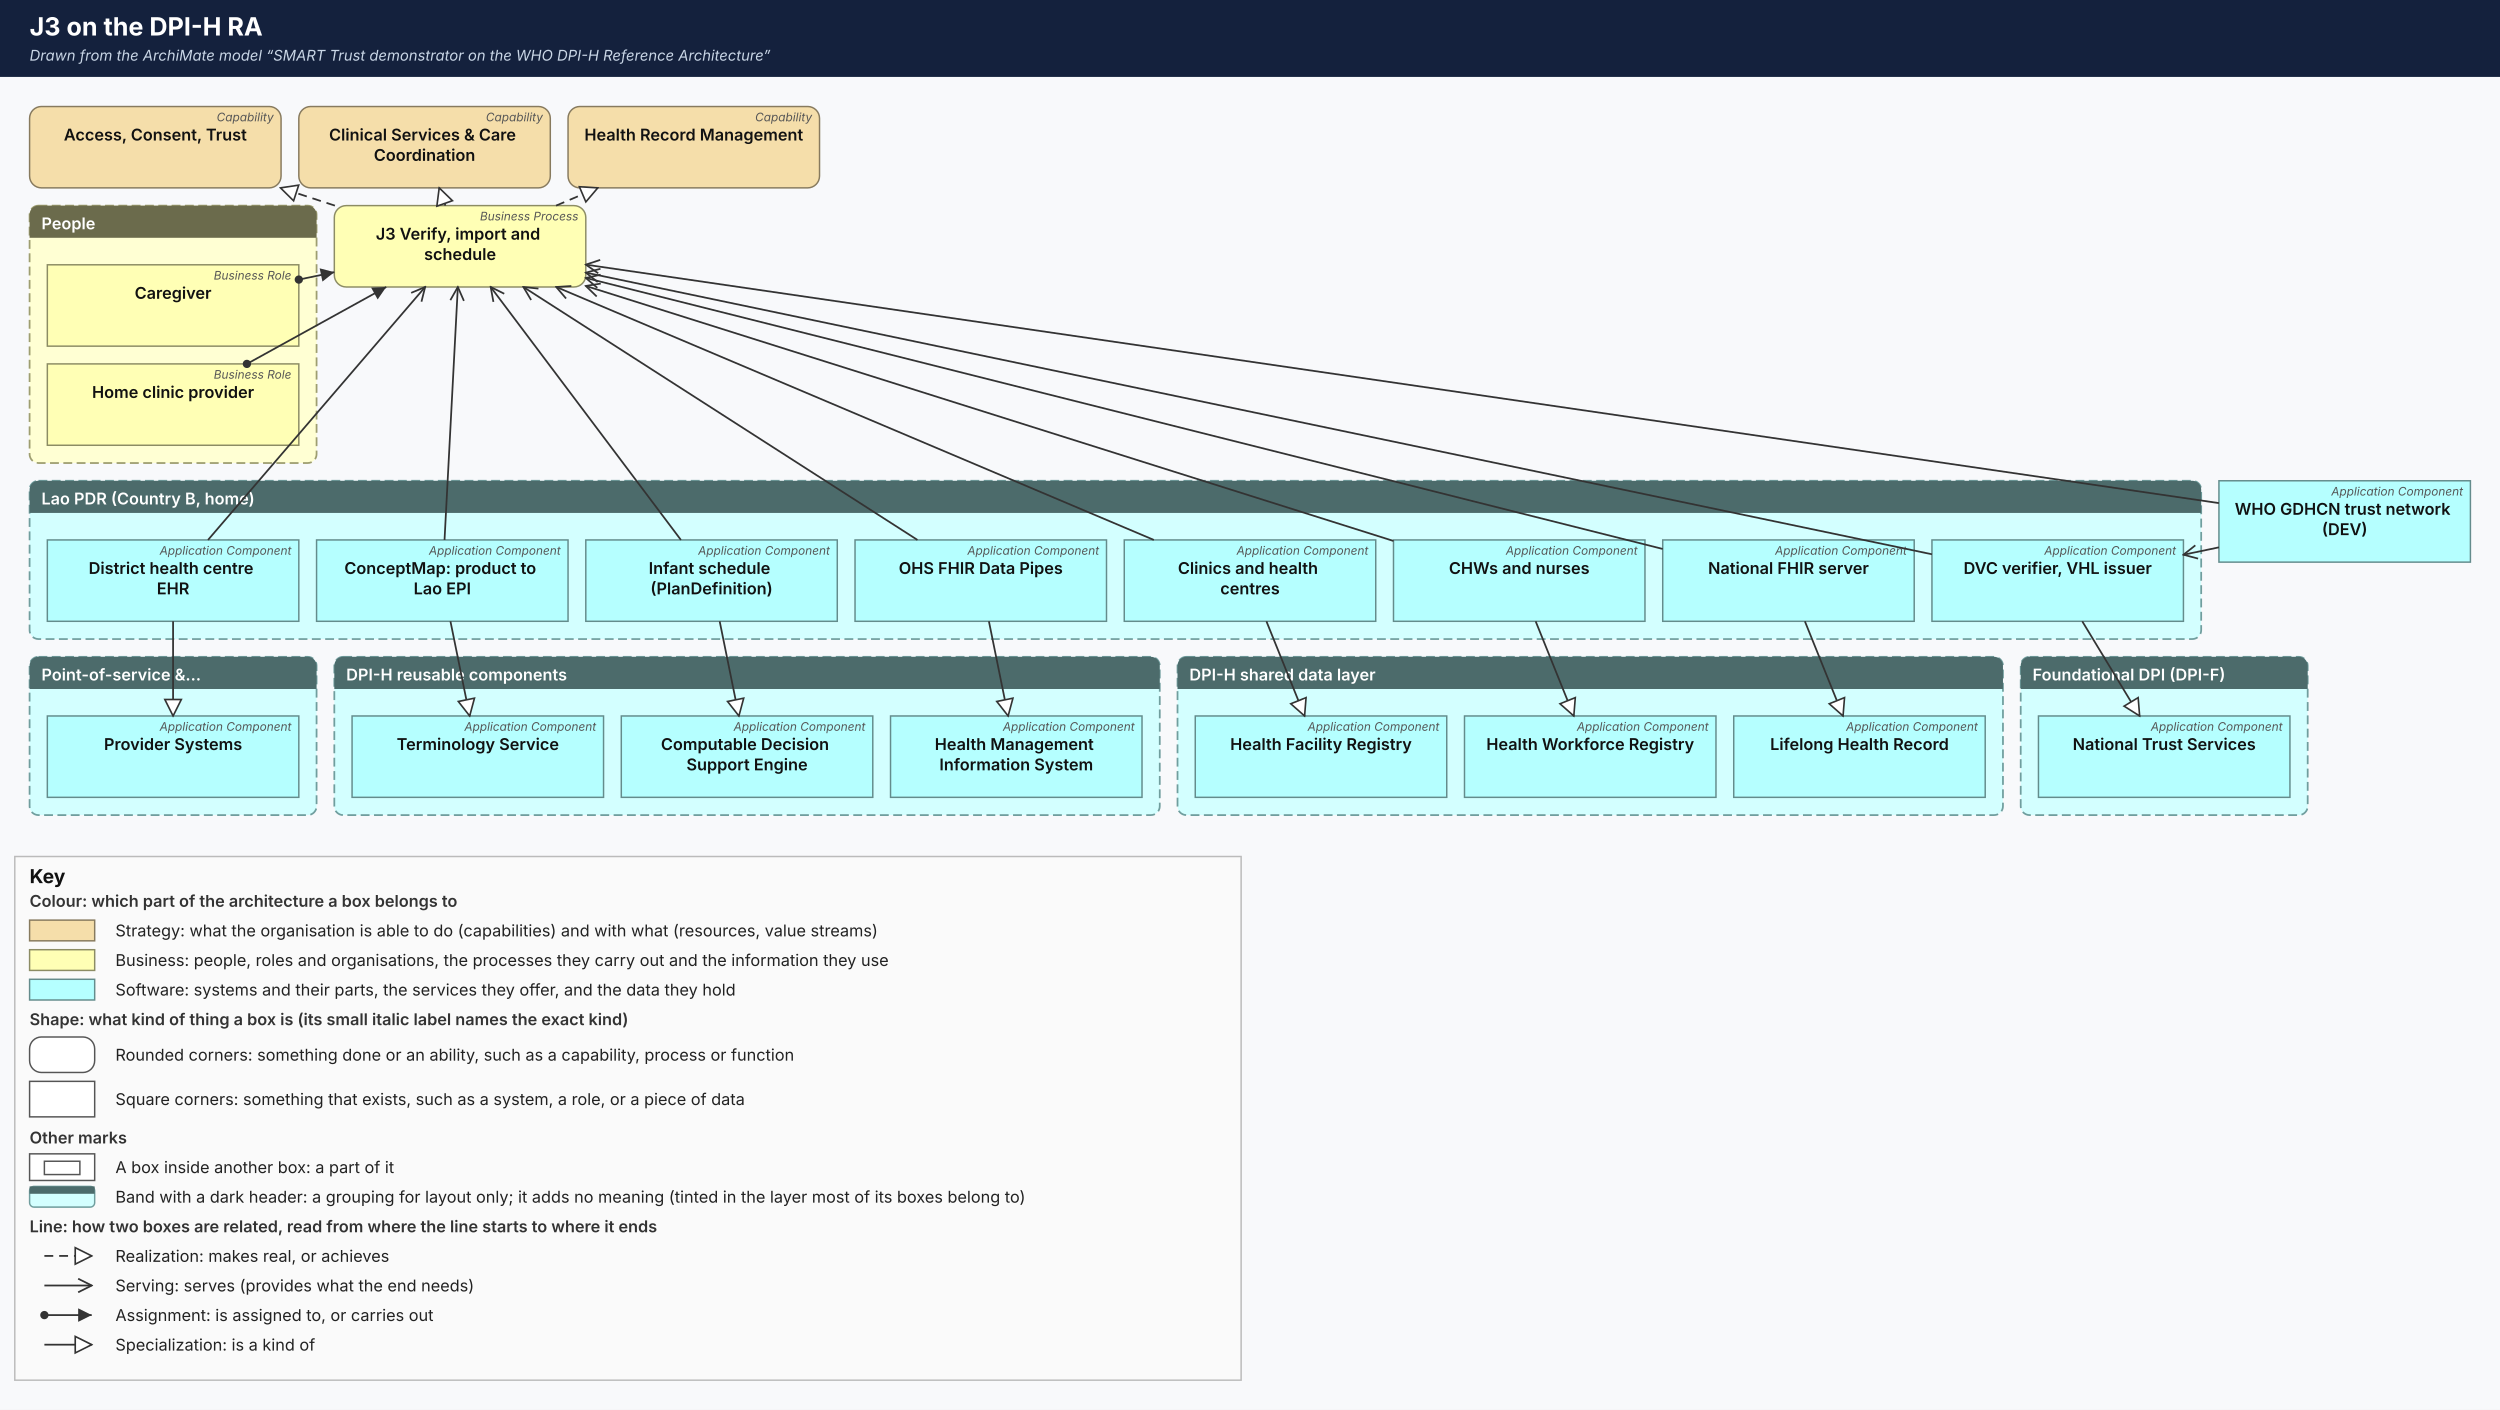
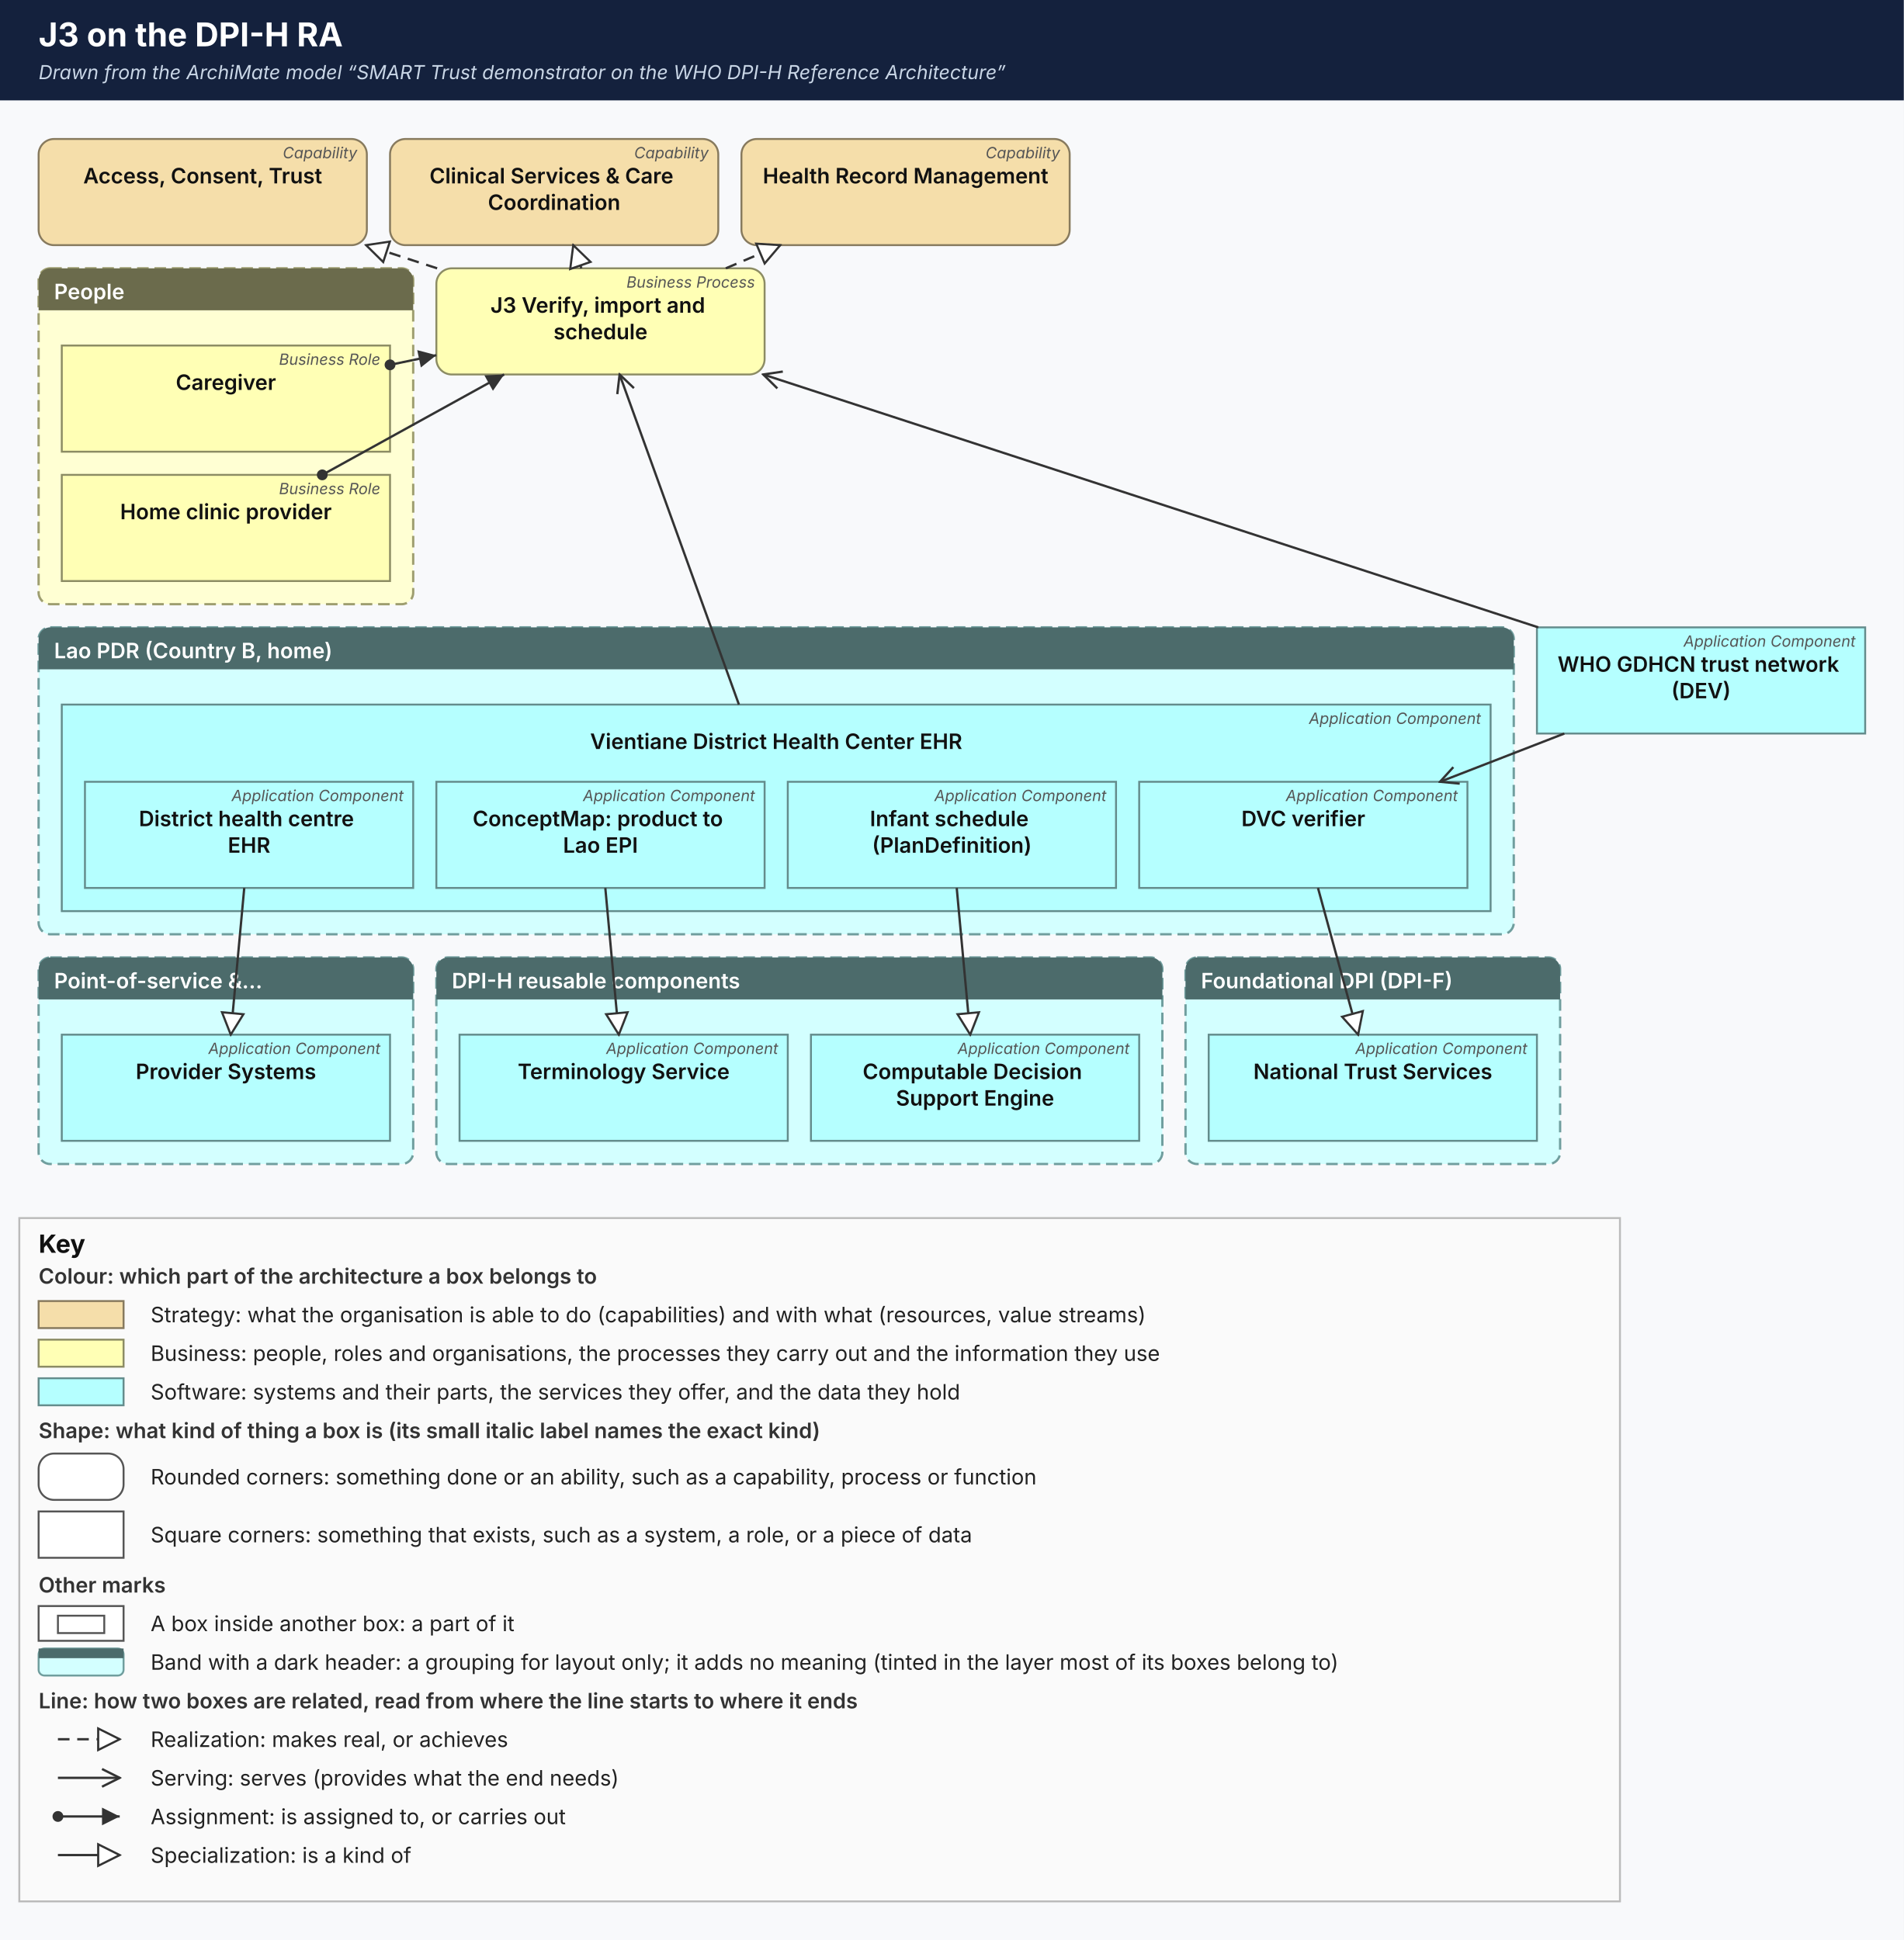
- <svg xmlns="http://www.w3.org/2000/svg" viewBox="4 -48 1690 953" width="1690" height="953" role="img" aria-labelledby="av-title">
+ <svg xmlns="http://www.w3.org/2000/svg" viewBox="4 -48 986 1005" width="986" height="1005" role="img" aria-labelledby="av-title">
  <style>
.av-name{font:600 11px Inter, "Segoe UI", system-ui, -apple-system, Helvetica, Arial, sans-serif;fill:#111}
.av-type{font:italic 8px Inter, "Segoe UI", system-ui, -apple-system, Helvetica, Arial, sans-serif;fill:#555}
.av-group{font:600 11px Inter, "Segoe UI", system-ui, -apple-system, Helvetica, Arial, sans-serif;fill:#333}
.av-note{font:10px Inter, "Segoe UI", system-ui, -apple-system, Helvetica, Arial, sans-serif;fill:#222}
.av-key{font:11px Inter, "Segoe UI", system-ui, -apple-system, Helvetica, Arial, sans-serif;fill:#222}
.av-keyh{font:600 11px Inter, "Segoe UI", system-ui, -apple-system, Helvetica, Arial, sans-serif;fill:#333}
.av-keyt{font:700 13px Inter, "Segoe UI", system-ui, -apple-system, Helvetica, Arial, sans-serif;fill:#111}
.av-rel{font:9px Inter, "Segoe UI", system-ui, -apple-system, Helvetica, Arial, sans-serif;fill:#333;paint-order:stroke;stroke:#fff;stroke-width:3px}
a:hover rect,a:hover polygon,a:focus rect,a:focus polygon{stroke:#06c;stroke-width:2.5}
</style>
  <defs>
    <marker id="arrow-open" viewBox="0 0 12 12" refX="11" refY="6" markerWidth="11" markerHeight="11" orient="auto-start-reverse" markerUnits="userSpaceOnUse">
      <path d="M1 1 L11 6 L1 11" fill="none" stroke="#333" stroke-width="1.3" />
    </marker>
    <marker id="arrow-filled" viewBox="0 0 12 12" refX="11" refY="6" markerWidth="11" markerHeight="11" orient="auto-start-reverse" markerUnits="userSpaceOnUse">
      <path d="M1 1 L11 6 L1 11 Z" fill="#333" />
    </marker>
    <marker id="arrow-small" viewBox="0 0 10 10" refX="9" refY="5" markerWidth="8" markerHeight="8" orient="auto-start-reverse" markerUnits="userSpaceOnUse">
      <path d="M1 1 L9 5 L1 9" fill="none" stroke="#333" stroke-width="1.2" />
    </marker>
    <marker id="triangle-hollow" viewBox="0 0 14 14" refX="13" refY="7" markerWidth="13" markerHeight="13" orient="auto-start-reverse" markerUnits="userSpaceOnUse">
      <path d="M1 1 L13 7 L1 13 Z" fill="#fff" stroke="#333" stroke-width="1.2" />
    </marker>
    <marker id="diamond-filled" viewBox="0 0 16 10" refX="1" refY="5" markerWidth="16" markerHeight="10" orient="auto-start-reverse" markerUnits="userSpaceOnUse">
      <path d="M1 5 L8 1 L15 5 L8 9 Z" fill="#333" />
    </marker>
    <marker id="diamond-hollow" viewBox="0 0 16 10" refX="1" refY="5" markerWidth="16" markerHeight="10" orient="auto-start-reverse" markerUnits="userSpaceOnUse">
      <path d="M1 5 L8 1 L15 5 L8 9 Z" fill="#fff" stroke="#333" stroke-width="1.2" />
    </marker>
    <marker id="dot" viewBox="0 0 8 8" refX="4" refY="4" markerWidth="7" markerHeight="7" orient="auto" markerUnits="userSpaceOnUse">
      <circle cx="4" cy="4" r="3.2" fill="#333" />
    </marker>
    <pattern id="missing" width="8" height="8" patternUnits="userSpaceOnUse" patternTransform="rotate(45)">
      <rect width="8" height="8" fill="#fff" />
      <line x1="0" y1="0" x2="0" y2="8" stroke="#d33" stroke-width="2" />
    </pattern>
  </defs>
-   <rect x="4" y="-48" width="1690" height="953" fill="#f8f9fb" />
-   <rect x="4" y="-48" width="1690" height="52" fill="#14213d" />
+   <rect x="4" y="-48" width="986" height="1005" fill="#f8f9fb" />
+   <rect x="4" y="-48" width="986" height="52" fill="#14213d" />
  <text x="24" y="-24" style="font:700 17px Inter, &quot;Segoe UI&quot;, system-ui, -apple-system, Helvetica, Arial, sans-serif;fill:#fff">J3 on the DPI-H RA</text>
  <text x="24" y="-7" style="font:italic 10px Inter, &quot;Segoe UI&quot;, system-ui, -apple-system, Helvetica, Arial, sans-serif;fill:#c9d6e6">Drawn from the ArchiMate model “SMART Trust demonstrator on the WHO DPI-H Reference Architecture”</text>
  <a href="../../../en/smart-trust-demo/archimate/0.1.0/elements/access-consent-trust/" target="_top">
    <rect x="24" y="24" width="170" height="55" rx="8" fill="#f5deaa" stroke="#877a5e" stroke-width="1" />
    <text class="av-type" x="189" y="34" text-anchor="end">Capability</text>
    <text class="av-name" x="109" y="47" text-anchor="middle">
      <tspan x="109" dy="0">Access, Consent, Trust</tspan>
    </text>
  </a>
  <a href="../../../en/smart-trust-demo/archimate/0.1.0/elements/clinical-services-care-coordination/" target="_top">
    <rect x="206" y="24" width="170" height="55" rx="8" fill="#f5deaa" stroke="#877a5e" stroke-width="1" />
    <text class="av-type" x="371" y="34" text-anchor="end">Capability</text>
    <text class="av-name" x="291" y="47" text-anchor="middle">
      <tspan x="291" dy="0">Clinical Services &amp; Care</tspan>
      <tspan x="291" dy="13.75">Coordination</tspan>
    </text>
  </a>
  <a href="../../../en/smart-trust-demo/archimate/0.1.0/elements/health-record-management/" target="_top">
    <rect x="388" y="24" width="170" height="55" rx="8" fill="#f5deaa" stroke="#877a5e" stroke-width="1" />
    <text class="av-type" x="553" y="34" text-anchor="end">Capability</text>
    <text class="av-name" x="473" y="47" text-anchor="middle">
      <tspan x="473" dy="0">Health Record Management</tspan>
    </text>
  </a>
  <a href="../../../en/smart-trust-demo/archimate/0.1.0/elements/people/" target="_top">
    <rect x="24" y="91" width="194" height="174" rx="6" fill="#ffffd3" stroke="#9e9e70" stroke-width="1.2" stroke-dasharray="6 3" />
    <path d="M24 97 a6 6 0 0 1 6 -6 h182 a6 6 0 0 1 6 6 v15.75 h-194 z" fill="#6b6b4c" />
    <text class="av-group" x="32" y="107" style="fill:#fff">People</text>
  </a>
  <a href="../../../en/smart-trust-demo/archimate/0.1.0/elements/caregiver/" target="_top">
    <rect x="36" y="131" width="170" height="55" fill="#ffffb5" stroke="#8c8c64" stroke-width="1" />
    <text class="av-type" x="201" y="141" text-anchor="end">Business Role</text>
    <text class="av-name" x="121" y="154" text-anchor="middle">
      <tspan x="121" dy="0">Caregiver</tspan>
    </text>
  </a>
  <a href="../../../en/smart-trust-demo/archimate/0.1.0/elements/home-clinic-provider/" target="_top">
    <rect x="36" y="198" width="170" height="55" fill="#ffffb5" stroke="#8c8c64" stroke-width="1" />
    <text class="av-type" x="201" y="208" text-anchor="end">Business Role</text>
    <text class="av-name" x="121" y="221" text-anchor="middle">
      <tspan x="121" dy="0">Home clinic provider</tspan>
    </text>
  </a>
  <a href="../../../en/smart-trust-demo/archimate/0.1.0/elements/j3-verify-import-and-schedule/" target="_top">
    <rect x="230" y="91" width="170" height="55" rx="8" fill="#ffffb5" stroke="#8c8c64" stroke-width="1" />
    <text class="av-type" x="395" y="101" text-anchor="end">Business Process</text>
    <text class="av-name" x="315" y="114" text-anchor="middle">
      <tspan x="315" dy="0">J3 Verify, import and</tspan>
      <tspan x="315" dy="13.75">schedule</tspan>
    </text>
  </a>
  <a href="../../../en/smart-trust-demo/archimate/0.1.0/elements/lao-pdr-country-b-home/" target="_top">
-     <rect x="24" y="277" width="1468" height="107" rx="6" fill="#d3ffff" stroke="#709e9e" stroke-width="1.2" stroke-dasharray="6 3" />
-     <path d="M24 283 a6 6 0 0 1 6 -6 h1456 a6 6 0 0 1 6 6 v15.75 h-1468 z" fill="#4c6b6b" />
+     <rect x="24" y="277" width="764" height="159" rx="6" fill="#d3ffff" stroke="#709e9e" stroke-width="1.2" stroke-dasharray="6 3" />
+     <path d="M24 283 a6 6 0 0 1 6 -6 h752 a6 6 0 0 1 6 6 v15.75 h-764 z" fill="#4c6b6b" />
    <text class="av-group" x="32" y="293" style="fill:#fff">Lao PDR (Country B, home)</text>
  </a>
+   <a href="../../../en/smart-trust-demo/archimate/0.1.0/elements/vientiane-district-health-center-ehr/" target="_top">
+     <rect x="36" y="317" width="740" height="107" fill="#b5ffff" stroke="#648c8c" stroke-width="1" />
+     <text class="av-type" x="771" y="327" text-anchor="end">Application Component</text>
+     <text class="av-name" x="406" y="340" text-anchor="middle">
+       <tspan x="406" dy="0">Vientiane District Health Center EHR</tspan>
+     </text>
+   </a>
  <a href="../../../en/smart-trust-demo/archimate/0.1.0/elements/district-health-centre-ehr/" target="_top">
-     <rect x="36" y="317" width="170" height="55" fill="#b5ffff" stroke="#648c8c" stroke-width="1" />
-     <text class="av-type" x="201" y="327" text-anchor="end">Application Component</text>
-     <text class="av-name" x="121" y="340" text-anchor="middle">
-       <tspan x="121" dy="0">District health centre</tspan>
-       <tspan x="121" dy="13.75">EHR</tspan>
+     <rect x="48" y="357" width="170" height="55" fill="#b5ffff" stroke="#648c8c" stroke-width="1" />
+     <text class="av-type" x="213" y="367" text-anchor="end">Application Component</text>
+     <text class="av-name" x="133" y="380" text-anchor="middle">
+       <tspan x="133" dy="0">District health centre</tspan>
+       <tspan x="133" dy="13.75">EHR</tspan>
    </text>
  </a>
  <a href="../../../en/smart-trust-demo/archimate/0.1.0/elements/conceptmap-product-to-lao-epi/" target="_top">
-     <rect x="218" y="317" width="170" height="55" fill="#b5ffff" stroke="#648c8c" stroke-width="1" />
-     <text class="av-type" x="383" y="327" text-anchor="end">Application Component</text>
-     <text class="av-name" x="303" y="340" text-anchor="middle">
-       <tspan x="303" dy="0">ConceptMap: product to</tspan>
-       <tspan x="303" dy="13.75">Lao EPI</tspan>
+     <rect x="230" y="357" width="170" height="55" fill="#b5ffff" stroke="#648c8c" stroke-width="1" />
+     <text class="av-type" x="395" y="367" text-anchor="end">Application Component</text>
+     <text class="av-name" x="315" y="380" text-anchor="middle">
+       <tspan x="315" dy="0">ConceptMap: product to</tspan>
+       <tspan x="315" dy="13.75">Lao EPI</tspan>
    </text>
  </a>
  <a href="../../../en/smart-trust-demo/archimate/0.1.0/elements/infant-schedule-plandefinition/" target="_top">
-     <rect x="400" y="317" width="170" height="55" fill="#b5ffff" stroke="#648c8c" stroke-width="1" />
-     <text class="av-type" x="565" y="327" text-anchor="end">Application Component</text>
-     <text class="av-name" x="485" y="340" text-anchor="middle">
-       <tspan x="485" dy="0">Infant schedule</tspan>
-       <tspan x="485" dy="13.75">(PlanDefinition)</tspan>
-     </text>
-   </a>
-   <a href="../../../en/smart-trust-demo/archimate/0.1.0/elements/ohs-fhir-data-pipes/" target="_top">
-     <rect x="582" y="317" width="170" height="55" fill="#b5ffff" stroke="#648c8c" stroke-width="1" />
-     <text class="av-type" x="747" y="327" text-anchor="end">Application Component</text>
-     <text class="av-name" x="667" y="340" text-anchor="middle">
-       <tspan x="667" dy="0">OHS FHIR Data Pipes</tspan>
-     </text>
-   </a>
-   <a href="../../../en/smart-trust-demo/archimate/0.1.0/elements/clinics-and-health-centres/" target="_top">
-     <rect x="764" y="317" width="170" height="55" fill="#b5ffff" stroke="#648c8c" stroke-width="1" />
-     <text class="av-type" x="929" y="327" text-anchor="end">Application Component</text>
-     <text class="av-name" x="849" y="340" text-anchor="middle">
-       <tspan x="849" dy="0">Clinics and health</tspan>
-       <tspan x="849" dy="13.75">centres</tspan>
-     </text>
-   </a>
-   <a href="../../../en/smart-trust-demo/archimate/0.1.0/elements/chws-and-nurses/" target="_top">
-     <rect x="946" y="317" width="170" height="55" fill="#b5ffff" stroke="#648c8c" stroke-width="1" />
-     <text class="av-type" x="1111" y="327" text-anchor="end">Application Component</text>
-     <text class="av-name" x="1031" y="340" text-anchor="middle">
-       <tspan x="1031" dy="0">CHWs and nurses</tspan>
-     </text>
-   </a>
-   <a href="../../../en/smart-trust-demo/archimate/0.1.0/elements/national-fhir-server/" target="_top">
-     <rect x="1128" y="317" width="170" height="55" fill="#b5ffff" stroke="#648c8c" stroke-width="1" />
-     <text class="av-type" x="1293" y="327" text-anchor="end">Application Component</text>
-     <text class="av-name" x="1213" y="340" text-anchor="middle">
-       <tspan x="1213" dy="0">National FHIR server</tspan>
-     </text>
-   </a>
-   <a href="../../../en/smart-trust-demo/archimate/0.1.0/elements/dvc-verifier-vhl-issuer/" target="_top">
-     <rect x="1310" y="317" width="170" height="55" fill="#b5ffff" stroke="#648c8c" stroke-width="1" />
-     <text class="av-type" x="1475" y="327" text-anchor="end">Application Component</text>
-     <text class="av-name" x="1395" y="340" text-anchor="middle">
-       <tspan x="1395" dy="0">DVC verifier, VHL issuer</tspan>
+     <rect x="412" y="357" width="170" height="55" fill="#b5ffff" stroke="#648c8c" stroke-width="1" />
+     <text class="av-type" x="577" y="367" text-anchor="end">Application Component</text>
+     <text class="av-name" x="497" y="380" text-anchor="middle">
+       <tspan x="497" dy="0">Infant schedule</tspan>
+       <tspan x="497" dy="13.75">(PlanDefinition)</tspan>
+     </text>
+   </a>
+   <a href="../../../en/smart-trust-demo/archimate/0.1.0/elements/dvc-verifier/" target="_top">
+     <rect x="594" y="357" width="170" height="55" fill="#b5ffff" stroke="#648c8c" stroke-width="1" />
+     <text class="av-type" x="759" y="367" text-anchor="end">Application Component</text>
+     <text class="av-name" x="679" y="380" text-anchor="middle">
+       <tspan x="679" dy="0">DVC verifier</tspan>
    </text>
  </a>
  <a href="../../../en/smart-trust-demo/archimate/0.1.0/elements/who-gdhcn-trust-network-dev/" target="_top">
-     <rect x="1504" y="277" width="170" height="55" fill="#b5ffff" stroke="#648c8c" stroke-width="1" />
-     <text class="av-type" x="1669" y="287" text-anchor="end">Application Component</text>
-     <text class="av-name" x="1589" y="300" text-anchor="middle">
-       <tspan x="1589" dy="0">WHO GDHCN trust network</tspan>
-       <tspan x="1589" dy="13.75">(DEV)</tspan>
+     <rect x="800" y="277" width="170" height="55" fill="#b5ffff" stroke="#648c8c" stroke-width="1" />
+     <text class="av-type" x="965" y="287" text-anchor="end">Application Component</text>
+     <text class="av-name" x="885" y="300" text-anchor="middle">
+       <tspan x="885" dy="0">WHO GDHCN trust network</tspan>
+       <tspan x="885" dy="13.75">(DEV)</tspan>
    </text>
  </a>
  <a href="../../../en/smart-trust-demo/archimate/0.1.0/elements/point-of-service-functional-applications/" target="_top">
-     <rect x="24" y="396" width="194" height="107" rx="6" fill="#d3ffff" stroke="#709e9e" stroke-width="1.2" stroke-dasharray="6 3" />
-     <path d="M24 402 a6 6 0 0 1 6 -6 h182 a6 6 0 0 1 6 6 v15.75 h-194 z" fill="#4c6b6b" />
-     <text class="av-group" x="32" y="412" style="fill:#fff">Point-of-service &amp;…</text>
+     <rect x="24" y="448" width="194" height="107" rx="6" fill="#d3ffff" stroke="#709e9e" stroke-width="1.2" stroke-dasharray="6 3" />
+     <path d="M24 454 a6 6 0 0 1 6 -6 h182 a6 6 0 0 1 6 6 v15.75 h-194 z" fill="#4c6b6b" />
+     <text class="av-group" x="32" y="464" style="fill:#fff">Point-of-service &amp;…</text>
  </a>
  <a href="../../../en/smart-trust-demo/archimate/0.1.0/elements/provider-systems/" target="_top">
-     <rect x="36" y="436" width="170" height="55" fill="#b5ffff" stroke="#648c8c" stroke-width="1" />
-     <text class="av-type" x="201" y="446" text-anchor="end">Application Component</text>
-     <text class="av-name" x="121" y="459" text-anchor="middle">
+     <rect x="36" y="488" width="170" height="55" fill="#b5ffff" stroke="#648c8c" stroke-width="1" />
+     <text class="av-type" x="201" y="498" text-anchor="end">Application Component</text>
+     <text class="av-name" x="121" y="511" text-anchor="middle">
      <tspan x="121" dy="0">Provider Systems</tspan>
    </text>
  </a>
  <a href="../../../en/smart-trust-demo/archimate/0.1.0/elements/dpi-h-reusable-components/" target="_top">
-     <rect x="230" y="396" width="558" height="107" rx="6" fill="#d3ffff" stroke="#709e9e" stroke-width="1.2" stroke-dasharray="6 3" />
-     <path d="M230 402 a6 6 0 0 1 6 -6 h546 a6 6 0 0 1 6 6 v15.75 h-558 z" fill="#4c6b6b" />
-     <text class="av-group" x="238" y="412" style="fill:#fff">DPI-H reusable components</text>
+     <rect x="230" y="448" width="376" height="107" rx="6" fill="#d3ffff" stroke="#709e9e" stroke-width="1.2" stroke-dasharray="6 3" />
+     <path d="M230 454 a6 6 0 0 1 6 -6 h364 a6 6 0 0 1 6 6 v15.75 h-376 z" fill="#4c6b6b" />
+     <text class="av-group" x="238" y="464" style="fill:#fff">DPI-H reusable components</text>
  </a>
  <a href="../../../en/smart-trust-demo/archimate/0.1.0/elements/terminology-service/" target="_top">
-     <rect x="242" y="436" width="170" height="55" fill="#b5ffff" stroke="#648c8c" stroke-width="1" />
-     <text class="av-type" x="407" y="446" text-anchor="end">Application Component</text>
-     <text class="av-name" x="327" y="459" text-anchor="middle">
+     <rect x="242" y="488" width="170" height="55" fill="#b5ffff" stroke="#648c8c" stroke-width="1" />
+     <text class="av-type" x="407" y="498" text-anchor="end">Application Component</text>
+     <text class="av-name" x="327" y="511" text-anchor="middle">
      <tspan x="327" dy="0">Terminology Service</tspan>
    </text>
  </a>
  <a href="../../../en/smart-trust-demo/archimate/0.1.0/elements/computable-decision-support-engine/" target="_top">
-     <rect x="424" y="436" width="170" height="55" fill="#b5ffff" stroke="#648c8c" stroke-width="1" />
-     <text class="av-type" x="589" y="446" text-anchor="end">Application Component</text>
-     <text class="av-name" x="509" y="459" text-anchor="middle">
+     <rect x="424" y="488" width="170" height="55" fill="#b5ffff" stroke="#648c8c" stroke-width="1" />
+     <text class="av-type" x="589" y="498" text-anchor="end">Application Component</text>
+     <text class="av-name" x="509" y="511" text-anchor="middle">
      <tspan x="509" dy="0">Computable Decision</tspan>
      <tspan x="509" dy="13.75">Support Engine</tspan>
    </text>
  </a>
-   <a href="../../../en/smart-trust-demo/archimate/0.1.0/elements/health-management-information-system/" target="_top">
-     <rect x="606" y="436" width="170" height="55" fill="#b5ffff" stroke="#648c8c" stroke-width="1" />
-     <text class="av-type" x="771" y="446" text-anchor="end">Application Component</text>
-     <text class="av-name" x="691" y="459" text-anchor="middle">
-       <tspan x="691" dy="0">Health Management</tspan>
-       <tspan x="691" dy="13.75">Information System</tspan>
-     </text>
-   </a>
-   <a href="../../../en/smart-trust-demo/archimate/0.1.0/elements/dpi-h-shared-data-layer/" target="_top">
-     <rect x="800" y="396" width="558" height="107" rx="6" fill="#d3ffff" stroke="#709e9e" stroke-width="1.2" stroke-dasharray="6 3" />
-     <path d="M800 402 a6 6 0 0 1 6 -6 h546 a6 6 0 0 1 6 6 v15.75 h-558 z" fill="#4c6b6b" />
-     <text class="av-group" x="808" y="412" style="fill:#fff">DPI-H shared data layer</text>
-   </a>
-   <a href="../../../en/smart-trust-demo/archimate/0.1.0/elements/health-facility-registry/" target="_top">
-     <rect x="812" y="436" width="170" height="55" fill="#b5ffff" stroke="#648c8c" stroke-width="1" />
-     <text class="av-type" x="977" y="446" text-anchor="end">Application Component</text>
-     <text class="av-name" x="897" y="459" text-anchor="middle">
-       <tspan x="897" dy="0">Health Facility Registry</tspan>
-     </text>
-   </a>
-   <a href="../../../en/smart-trust-demo/archimate/0.1.0/elements/health-workforce-registry/" target="_top">
-     <rect x="994" y="436" width="170" height="55" fill="#b5ffff" stroke="#648c8c" stroke-width="1" />
-     <text class="av-type" x="1159" y="446" text-anchor="end">Application Component</text>
-     <text class="av-name" x="1079" y="459" text-anchor="middle">
-       <tspan x="1079" dy="0">Health Workforce Registry</tspan>
-     </text>
-   </a>
-   <a href="../../../en/smart-trust-demo/archimate/0.1.0/elements/lifelong-health-record/" target="_top">
-     <rect x="1176" y="436" width="170" height="55" fill="#b5ffff" stroke="#648c8c" stroke-width="1" />
-     <text class="av-type" x="1341" y="446" text-anchor="end">Application Component</text>
-     <text class="av-name" x="1261" y="459" text-anchor="middle">
-       <tspan x="1261" dy="0">Lifelong Health Record</tspan>
-     </text>
-   </a>
  <a href="../../../en/smart-trust-demo/archimate/0.1.0/elements/foundational-dpi-dpi-f/" target="_top">
-     <rect x="1370" y="396" width="194" height="107" rx="6" fill="#d3ffff" stroke="#709e9e" stroke-width="1.2" stroke-dasharray="6 3" />
-     <path d="M1370 402 a6 6 0 0 1 6 -6 h182 a6 6 0 0 1 6 6 v15.75 h-194 z" fill="#4c6b6b" />
-     <text class="av-group" x="1378" y="412" style="fill:#fff">Foundational DPI (DPI-F)</text>
+     <rect x="618" y="448" width="194" height="107" rx="6" fill="#d3ffff" stroke="#709e9e" stroke-width="1.2" stroke-dasharray="6 3" />
+     <path d="M618 454 a6 6 0 0 1 6 -6 h182 a6 6 0 0 1 6 6 v15.75 h-194 z" fill="#4c6b6b" />
+     <text class="av-group" x="626" y="464" style="fill:#fff">Foundational DPI (DPI-F)</text>
  </a>
  <a href="../../../en/smart-trust-demo/archimate/0.1.0/elements/national-trust-services/" target="_top">
-     <rect x="1382" y="436" width="170" height="55" fill="#b5ffff" stroke="#648c8c" stroke-width="1" />
-     <text class="av-type" x="1547" y="446" text-anchor="end">Application Component</text>
-     <text class="av-name" x="1467" y="459" text-anchor="middle">
-       <tspan x="1467" dy="0">National Trust Services</tspan>
+     <rect x="630" y="488" width="170" height="55" fill="#b5ffff" stroke="#648c8c" stroke-width="1" />
+     <text class="av-type" x="795" y="498" text-anchor="end">Application Component</text>
+     <text class="av-name" x="715" y="511" text-anchor="middle">
+       <tspan x="715" dy="0">National Trust Services</tspan>
    </text>
  </a>
  <a href="../../../en/smart-trust-demo/archimate/0.1.0/relationships/id-e301fb7a7d90564483fdb362864ed45c/" target="_top">
    <path d="M206 141 L230 136" fill="none" stroke="#333" stroke-width="1.2" marker-start="url(#dot)" marker-end="url(#arrow-filled)" />
    <path d="M206 141 L230 136" fill="none" stroke="transparent" stroke-width="8" />
  </a>
  <a href="../../../en/smart-trust-demo/archimate/0.1.0/relationships/id-9fe74bdb9ee45a4da5c5ad2f5a6295bc/" target="_top">
    <path d="M170.9 198 L265.1 146" fill="none" stroke="#333" stroke-width="1.2" marker-start="url(#dot)" marker-end="url(#arrow-filled)" />
    <path d="M170.9 198 L265.1 146" fill="none" stroke="transparent" stroke-width="8" />
  </a>
  <a href="../../../en/smart-trust-demo/archimate/0.1.0/relationships/id-133016ed0c4e5f7fb9a708df49f4724a/" target="_top">
    <path d="M230.4 91 L193.6 79" fill="none" stroke="#333" stroke-width="1.2" stroke-dasharray="6 4" marker-end="url(#triangle-hollow)" />
    <path d="M230.4 91 L193.6 79" fill="none" stroke="transparent" stroke-width="8" />
  </a>
  <a href="../../../en/smart-trust-demo/archimate/0.1.0/relationships/id-6e9d242bb4335b099b586b94722b9036/" target="_top">
    <path d="M305.1 91 L300.9 79" fill="none" stroke="#333" stroke-width="1.2" stroke-dasharray="6 4" marker-end="url(#triangle-hollow)" />
    <path d="M305.1 91 L300.9 79" fill="none" stroke="transparent" stroke-width="8" />
  </a>
  <a href="../../../en/smart-trust-demo/archimate/0.1.0/relationships/id-c0ab937db8b951ecb96fb47073cac5cb/" target="_top">
    <path d="M379.9 91 L408.1 79" fill="none" stroke="#333" stroke-width="1.2" stroke-dasharray="6 4" marker-end="url(#triangle-hollow)" />
    <path d="M379.9 91 L408.1 79" fill="none" stroke="transparent" stroke-width="8" />
  </a>
-   <a href="../../../en/smart-trust-demo/archimate/0.1.0/relationships/id-648dd02ad15f5462a42f87594d090287/" target="_top">
-     <path d="M144.6 317 L291.4 146" fill="none" stroke="#333" stroke-width="1.2" marker-end="url(#arrow-open)" />
-     <path d="M144.6 317 L291.4 146" fill="none" stroke="transparent" stroke-width="8" />
+   <a href="../../../en/smart-trust-demo/archimate/0.1.0/relationships/id-3337437019995f87a58bad7762f551c5/" target="_top">
+     <path d="M386.7 317 L324.9 146" fill="none" stroke="#333" stroke-width="1.2" marker-end="url(#arrow-open)" />
+     <path d="M386.7 317 L324.9 146" fill="none" stroke="transparent" stroke-width="8" />
  </a>
  <a href="../../../en/smart-trust-demo/archimate/0.1.0/relationships/id-47f48d4fbd8c5eefb1c6dd5f7b9f9d0f/" target="_top">
-     <path d="M121 372 L121 436" fill="none" stroke="#333" stroke-width="1.2" marker-end="url(#triangle-hollow)" />
-     <path d="M121 372 L121 436" fill="none" stroke="transparent" stroke-width="8" />
-   </a>
-   <a href="../../../en/smart-trust-demo/archimate/0.1.0/relationships/id-35b8204317385ba3b8580a0f6211c5fc/" target="_top">
-     <path d="M304.5 317 L313.5 146" fill="none" stroke="#333" stroke-width="1.2" marker-end="url(#arrow-open)" />
-     <path d="M304.5 317 L313.5 146" fill="none" stroke="transparent" stroke-width="8" />
+     <path d="M130.5 412 L123.5 488" fill="none" stroke="#333" stroke-width="1.2" marker-end="url(#triangle-hollow)" />
+     <path d="M130.5 412 L123.5 488" fill="none" stroke="transparent" stroke-width="8" />
  </a>
  <a href="../../../en/smart-trust-demo/archimate/0.1.0/relationships/id-47295659d81d54b1a0273c5c531467fb/" target="_top">
-     <path d="M308.5 372 L321.5 436" fill="none" stroke="#333" stroke-width="1.2" marker-end="url(#triangle-hollow)" />
-     <path d="M308.5 372 L321.5 436" fill="none" stroke="transparent" stroke-width="8" />
-   </a>
-   <a href="../../../en/smart-trust-demo/archimate/0.1.0/relationships/id-b7d4272062535af8a518f27edf1ea867/" target="_top">
-     <path d="M464.3 317 L335.7 146" fill="none" stroke="#333" stroke-width="1.2" marker-end="url(#arrow-open)" />
-     <path d="M464.3 317 L335.7 146" fill="none" stroke="transparent" stroke-width="8" />
+     <path d="M317.5 412 L324.5 488" fill="none" stroke="#333" stroke-width="1.2" marker-end="url(#triangle-hollow)" />
+     <path d="M317.5 412 L324.5 488" fill="none" stroke="transparent" stroke-width="8" />
  </a>
  <a href="../../../en/smart-trust-demo/archimate/0.1.0/relationships/id-33e8a2011323588ea42ce6a752a4c9f3/" target="_top">
-     <path d="M490.5 372 L503.5 436" fill="none" stroke="#333" stroke-width="1.2" marker-end="url(#triangle-hollow)" />
-     <path d="M490.5 372 L503.5 436" fill="none" stroke="transparent" stroke-width="8" />
-   </a>
-   <a href="../../../en/smart-trust-demo/archimate/0.1.0/relationships/id-49c50badada65309ae279bf95a7ba4dd/" target="_top">
-     <path d="M624.2 317 L357.8 146" fill="none" stroke="#333" stroke-width="1.2" marker-end="url(#arrow-open)" />
-     <path d="M624.2 317 L357.8 146" fill="none" stroke="transparent" stroke-width="8" />
-   </a>
-   <a href="../../../en/smart-trust-demo/archimate/0.1.0/relationships/id-825d6a9d3b16510caa8f128db60bcd36/" target="_top">
-     <path d="M672.5 372 L685.5 436" fill="none" stroke="#333" stroke-width="1.2" marker-end="url(#triangle-hollow)" />
-     <path d="M672.5 372 L685.5 436" fill="none" stroke="transparent" stroke-width="8" />
-   </a>
-   <a href="../../../en/smart-trust-demo/archimate/0.1.0/relationships/id-8393fcf23e805b779fd9979686432748/" target="_top">
-     <path d="M784 317 L380 146" fill="none" stroke="#333" stroke-width="1.2" marker-end="url(#arrow-open)" />
-     <path d="M784 317 L380 146" fill="none" stroke="transparent" stroke-width="8" />
-   </a>
-   <a href="../../../en/smart-trust-demo/archimate/0.1.0/relationships/id-a5229f86e251575f94a912b814461342/" target="_top">
-     <path d="M860.1 372 L885.9 436" fill="none" stroke="#333" stroke-width="1.2" marker-end="url(#triangle-hollow)" />
-     <path d="M860.1 372 L885.9 436" fill="none" stroke="transparent" stroke-width="8" />
-   </a>
-   <a href="../../../en/smart-trust-demo/archimate/0.1.0/relationships/id-612fd2af47385d099a581691b472d3c9/" target="_top">
-     <path d="M946 317.7 L400 145.3" fill="none" stroke="#333" stroke-width="1.2" marker-end="url(#arrow-open)" />
-     <path d="M946 317.7 L400 145.3" fill="none" stroke="transparent" stroke-width="8" />
-   </a>
-   <a href="../../../en/smart-trust-demo/archimate/0.1.0/relationships/id-caa467f64ef55ecd819fdb2a8f226cda/" target="_top">
-     <path d="M1042.1 372 L1067.9 436" fill="none" stroke="#333" stroke-width="1.2" marker-end="url(#triangle-hollow)" />
-     <path d="M1042.1 372 L1067.9 436" fill="none" stroke="transparent" stroke-width="8" />
-   </a>
-   <a href="../../../en/smart-trust-demo/archimate/0.1.0/relationships/id-18c21afe762155b29f1158dfdaef9042/" target="_top">
-     <path d="M1128 323.1 L400 139.9" fill="none" stroke="#333" stroke-width="1.2" marker-end="url(#arrow-open)" />
-     <path d="M1128 323.1 L400 139.9" fill="none" stroke="transparent" stroke-width="8" />
-   </a>
-   <a href="../../../en/smart-trust-demo/archimate/0.1.0/relationships/id-d48eb5e708825100979a380a19aa99df/" target="_top">
-     <path d="M1224.1 372 L1249.9 436" fill="none" stroke="#333" stroke-width="1.2" marker-end="url(#triangle-hollow)" />
-     <path d="M1224.1 372 L1249.9 436" fill="none" stroke="transparent" stroke-width="8" />
-   </a>
-   <a href="../../../en/smart-trust-demo/archimate/0.1.0/relationships/id-2c57c4cd551558ff890365d8827651d2/" target="_top">
-     <path d="M1310 326.7 L400 136.3" fill="none" stroke="#333" stroke-width="1.2" marker-end="url(#arrow-open)" />
-     <path d="M1310 326.7 L400 136.3" fill="none" stroke="transparent" stroke-width="8" />
+     <path d="M499.5 412 L506.5 488" fill="none" stroke="#333" stroke-width="1.2" marker-end="url(#triangle-hollow)" />
+     <path d="M499.5 412 L506.5 488" fill="none" stroke="transparent" stroke-width="8" />
  </a>
  <a href="../../../en/smart-trust-demo/archimate/0.1.0/relationships/id-0724c3ba57be55479a124bc9a9768269/" target="_top">
-     <path d="M1411.6 372 L1450.4 436" fill="none" stroke="#333" stroke-width="1.2" marker-end="url(#triangle-hollow)" />
-     <path d="M1411.6 372 L1450.4 436" fill="none" stroke="transparent" stroke-width="8" />
+     <path d="M686.6 412 L707.4 488" fill="none" stroke="#333" stroke-width="1.2" marker-end="url(#triangle-hollow)" />
+     <path d="M686.6 412 L707.4 488" fill="none" stroke="transparent" stroke-width="8" />
  </a>
  <a href="../../../en/smart-trust-demo/archimate/0.1.0/relationships/id-f733c58eb3a4597188628800548ad392/" target="_top">
-     <path d="M1504 292.1 L400 130.9" fill="none" stroke="#333" stroke-width="1.2" marker-end="url(#arrow-open)" />
-     <path d="M1504 292.1 L400 130.9" fill="none" stroke="transparent" stroke-width="8" />
+     <path d="M800.7 277 L399.3 146" fill="none" stroke="#333" stroke-width="1.2" marker-end="url(#arrow-open)" />
+     <path d="M800.7 277 L399.3 146" fill="none" stroke="transparent" stroke-width="8" />
  </a>
  <a href="../../../en/smart-trust-demo/archimate/0.1.0/relationships/id-329799104c135337804b3afdbb72baf2/" target="_top">
-     <path d="M1504 322 L1480 327" fill="none" stroke="#333" stroke-width="1.2" marker-end="url(#arrow-open)" />
-     <path d="M1504 322 L1480 327" fill="none" stroke="transparent" stroke-width="8" />
+     <path d="M814.2 332 L749.8 357" fill="none" stroke="#333" stroke-width="1.2" marker-end="url(#arrow-open)" />
+     <path d="M814.2 332 L749.8 357" fill="none" stroke="transparent" stroke-width="8" />
  </a>
  <g class="av-legend">
-     <rect x="14" y="531" width="829" height="354" fill="#fafafa" stroke="#bbb" />
-     <text class="av-keyt" x="24" y="549">Key</text>
-     <text class="av-keyh" x="24" y="565">Colour: which part of the architecture a box belongs to</text>
-     <rect x="24" y="574" width="44" height="14" fill="#f5deaa" stroke="#877a5e" />
-     <text class="av-key" x="82" y="585">Strategy: what the organisation is able to do (capabilities) and with what (resources, value streams)</text>
-     <rect x="24" y="594" width="44" height="14" fill="#ffffb5" stroke="#8c8c64" />
-     <text class="av-key" x="82" y="605">Business: people, roles and organisations, the processes they carry out and the information they use</text>
-     <rect x="24" y="614" width="44" height="14" fill="#b5ffff" stroke="#648c8c" />
-     <text class="av-key" x="82" y="625">Software: systems and their parts, the services they offer, and the data they hold</text>
-     <text class="av-keyh" x="24" y="645">Shape: what kind of thing a box is (its small italic label names the exact kind)</text>
-     <rect x="24" y="653" width="44" height="24" rx="8" fill="#fff" stroke="#555" />
-     <text class="av-key" x="82" y="669">Rounded corners: something done or an ability, such as a capability, process or function</text>
-     <rect x="24" y="683" width="44" height="24" fill="#fff" stroke="#555" />
-     <text class="av-key" x="82" y="699">Square corners: something that exists, such as a system, a role, or a piece of data</text>
-     <text class="av-keyh" x="24" y="725">Other marks</text>
-     <rect x="24" y="732" width="44" height="18" fill="#fff" stroke="#555" />
-     <rect x="34" y="737" width="24" height="9" fill="#fff" stroke="#555" />
-     <text class="av-key" x="82" y="745">A box inside another box: a part of it</text>
-     <rect x="24" y="754" width="44" height="14" rx="3" fill="#d3ffff" stroke="#709e9e" />
-     <rect x="24" y="754" width="44" height="5" fill="#4c6b6b" />
-     <text class="av-key" x="82" y="765">Band with a dark header: a grouping for layout only; it adds no meaning (tinted in the layer most of its boxes belong to)</text>
-     <text class="av-keyh" x="24" y="785">Line: how two boxes are related, read from where the line starts to where it ends</text>
-     <path d="M34 801 L66 801" fill="none" stroke="#333" stroke-width="1.2" stroke-dasharray="6 4" marker-end="url(#triangle-hollow)" />
-     <text class="av-key" x="82" y="805">Realization: makes real, or achieves</text>
-     <path d="M34 821 L66 821" fill="none" stroke="#333" stroke-width="1.2" marker-end="url(#arrow-open)" />
-     <text class="av-key" x="82" y="825">Serving: serves (provides what the end needs)</text>
-     <path d="M34 841 L66 841" fill="none" stroke="#333" stroke-width="1.2" marker-start="url(#dot)" marker-end="url(#arrow-filled)" />
-     <text class="av-key" x="82" y="845">Assignment: is assigned to, or carries out</text>
-     <path d="M34 861 L66 861" fill="none" stroke="#333" stroke-width="1.2" marker-end="url(#triangle-hollow)" />
-     <text class="av-key" x="82" y="865">Specialization: is a kind of</text>
+     <rect x="14" y="583" width="829" height="354" fill="#fafafa" stroke="#bbb" />
+     <text class="av-keyt" x="24" y="601">Key</text>
+     <text class="av-keyh" x="24" y="617">Colour: which part of the architecture a box belongs to</text>
+     <rect x="24" y="626" width="44" height="14" fill="#f5deaa" stroke="#877a5e" />
+     <text class="av-key" x="82" y="637">Strategy: what the organisation is able to do (capabilities) and with what (resources, value streams)</text>
+     <rect x="24" y="646" width="44" height="14" fill="#ffffb5" stroke="#8c8c64" />
+     <text class="av-key" x="82" y="657">Business: people, roles and organisations, the processes they carry out and the information they use</text>
+     <rect x="24" y="666" width="44" height="14" fill="#b5ffff" stroke="#648c8c" />
+     <text class="av-key" x="82" y="677">Software: systems and their parts, the services they offer, and the data they hold</text>
+     <text class="av-keyh" x="24" y="697">Shape: what kind of thing a box is (its small italic label names the exact kind)</text>
+     <rect x="24" y="705" width="44" height="24" rx="8" fill="#fff" stroke="#555" />
+     <text class="av-key" x="82" y="721">Rounded corners: something done or an ability, such as a capability, process or function</text>
+     <rect x="24" y="735" width="44" height="24" fill="#fff" stroke="#555" />
+     <text class="av-key" x="82" y="751">Square corners: something that exists, such as a system, a role, or a piece of data</text>
+     <text class="av-keyh" x="24" y="777">Other marks</text>
+     <rect x="24" y="784" width="44" height="18" fill="#fff" stroke="#555" />
+     <rect x="34" y="789" width="24" height="9" fill="#fff" stroke="#555" />
+     <text class="av-key" x="82" y="797">A box inside another box: a part of it</text>
+     <rect x="24" y="806" width="44" height="14" rx="3" fill="#d3ffff" stroke="#709e9e" />
+     <rect x="24" y="806" width="44" height="5" fill="#4c6b6b" />
+     <text class="av-key" x="82" y="817">Band with a dark header: a grouping for layout only; it adds no meaning (tinted in the layer most of its boxes belong to)</text>
+     <text class="av-keyh" x="24" y="837">Line: how two boxes are related, read from where the line starts to where it ends</text>
+     <path d="M34 853 L66 853" fill="none" stroke="#333" stroke-width="1.2" stroke-dasharray="6 4" marker-end="url(#triangle-hollow)" />
+     <text class="av-key" x="82" y="857">Realization: makes real, or achieves</text>
+     <path d="M34 873 L66 873" fill="none" stroke="#333" stroke-width="1.2" marker-end="url(#arrow-open)" />
+     <text class="av-key" x="82" y="877">Serving: serves (provides what the end needs)</text>
+     <path d="M34 893 L66 893" fill="none" stroke="#333" stroke-width="1.2" marker-start="url(#dot)" marker-end="url(#arrow-filled)" />
+     <text class="av-key" x="82" y="897">Assignment: is assigned to, or carries out</text>
+     <path d="M34 913 L66 913" fill="none" stroke="#333" stroke-width="1.2" marker-end="url(#triangle-hollow)" />
+     <text class="av-key" x="82" y="917">Specialization: is a kind of</text>
  </g>
</svg>
